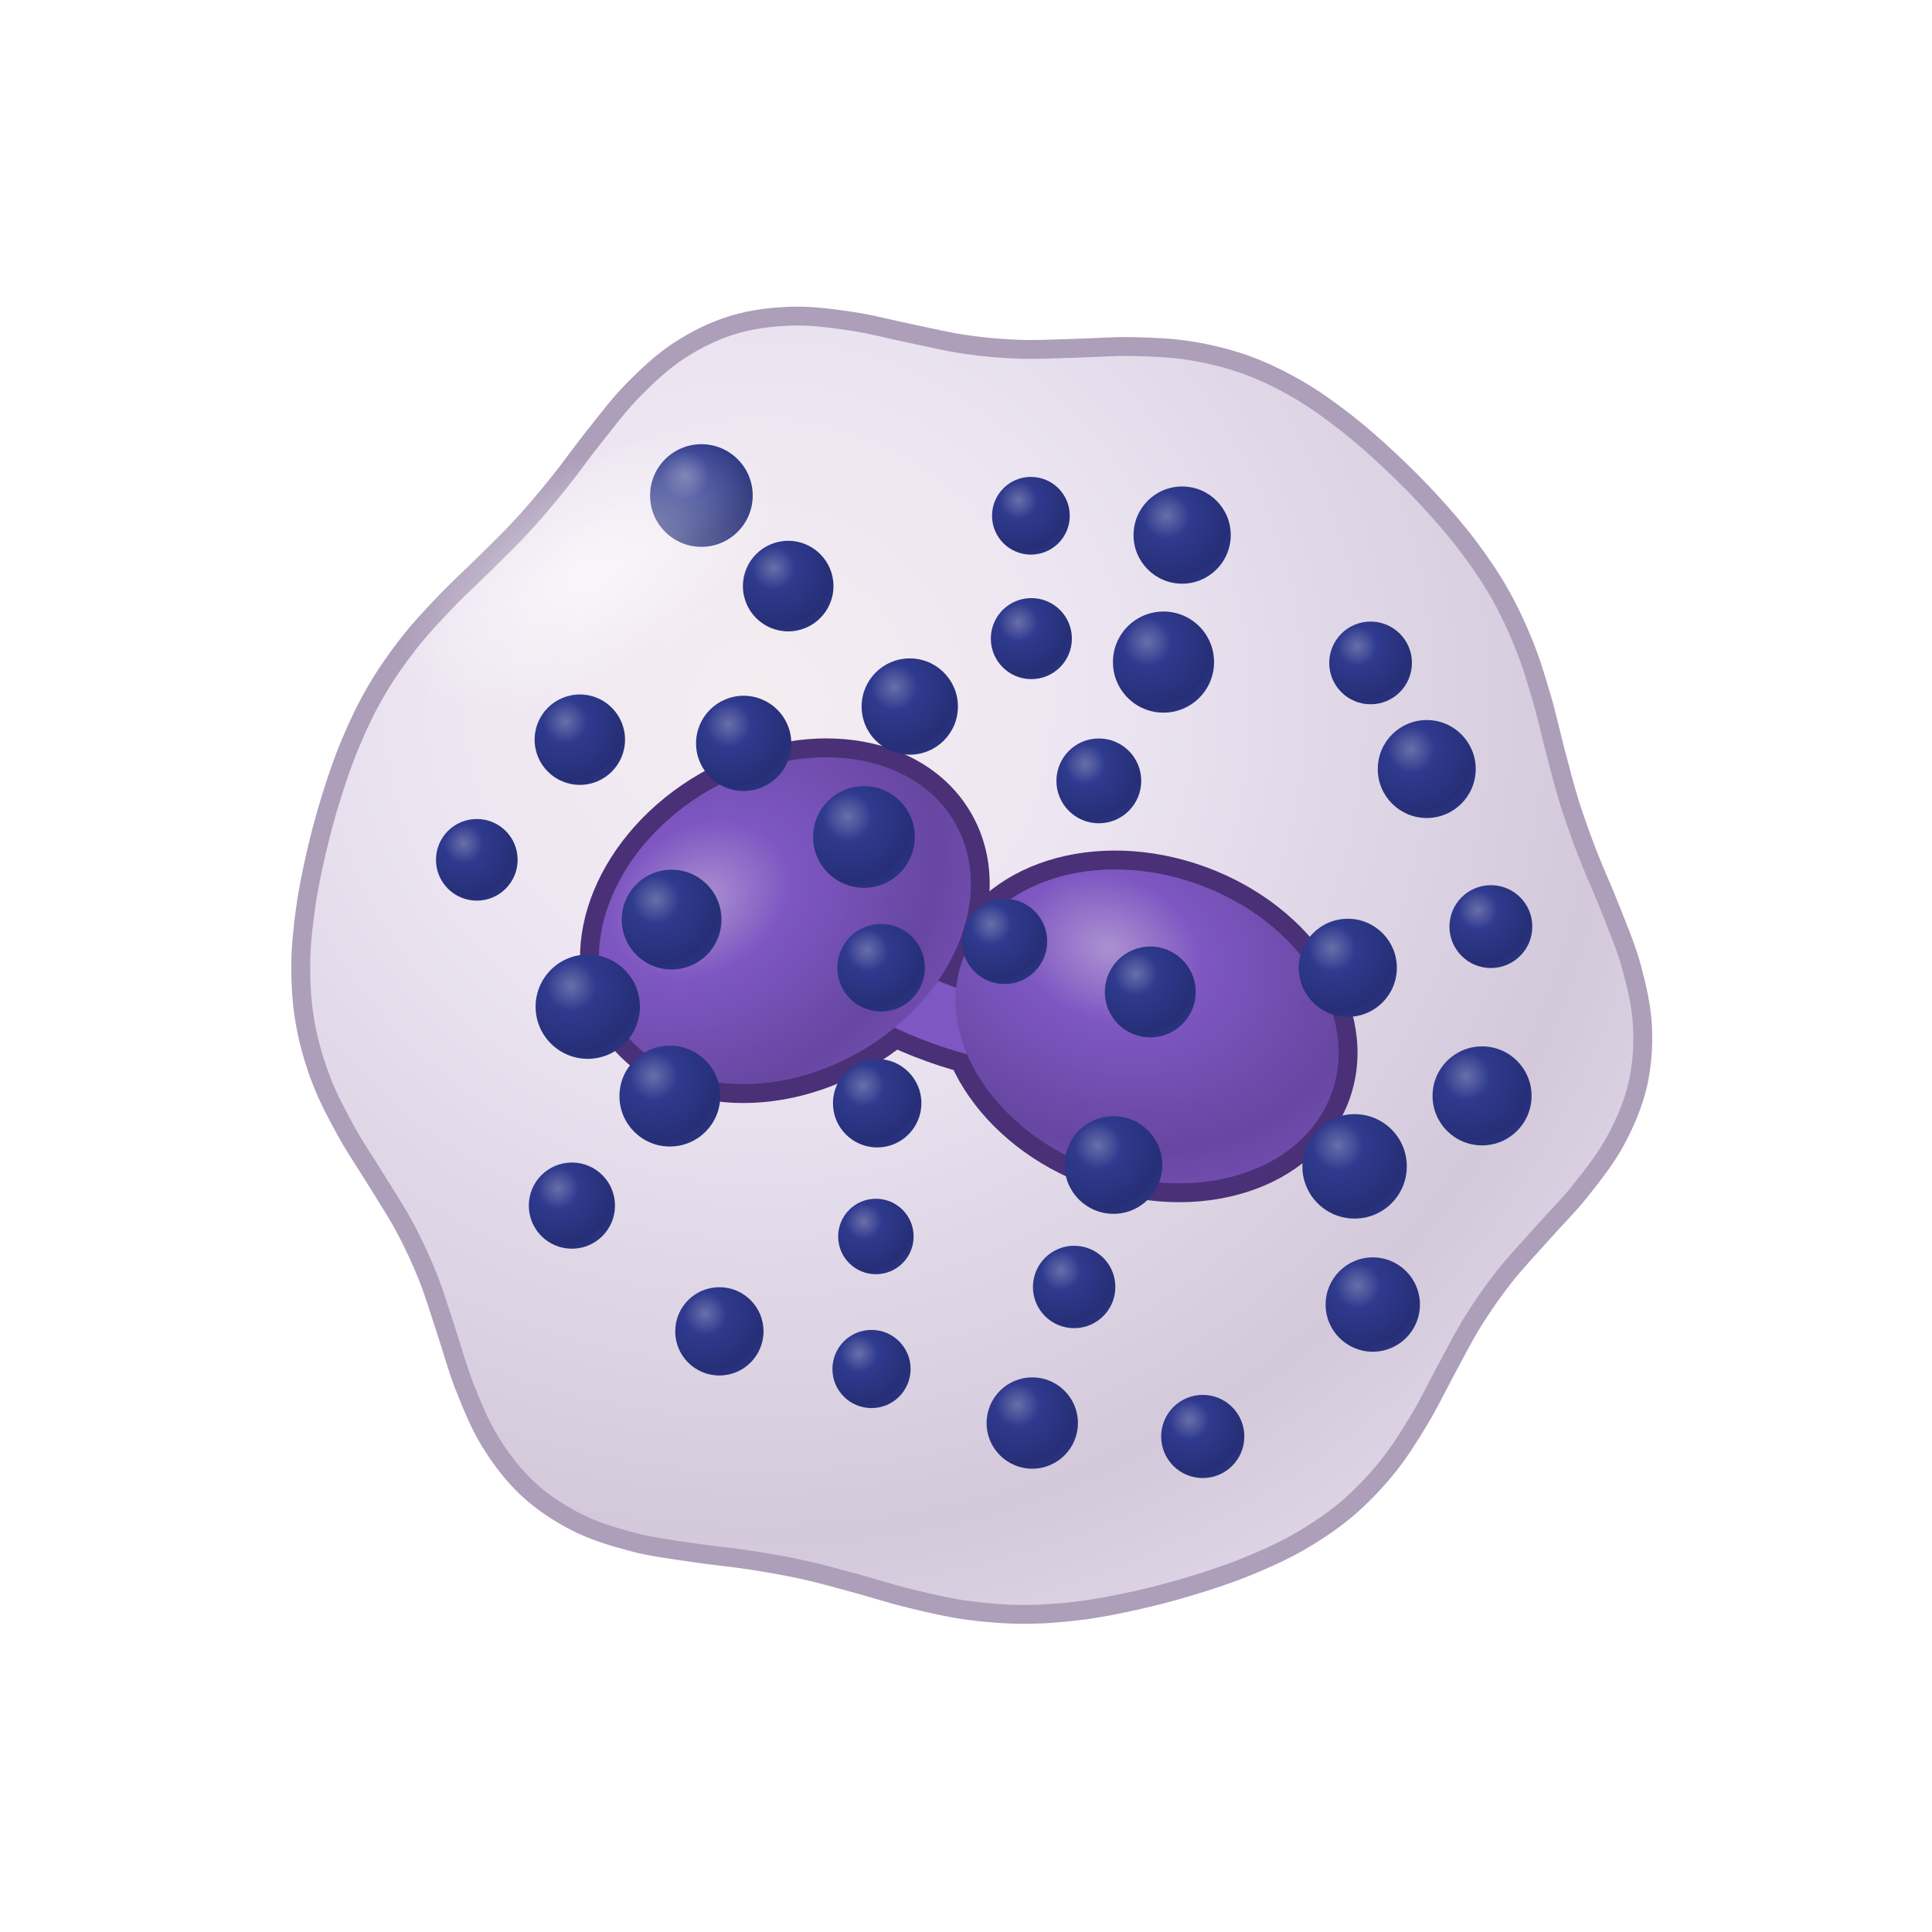
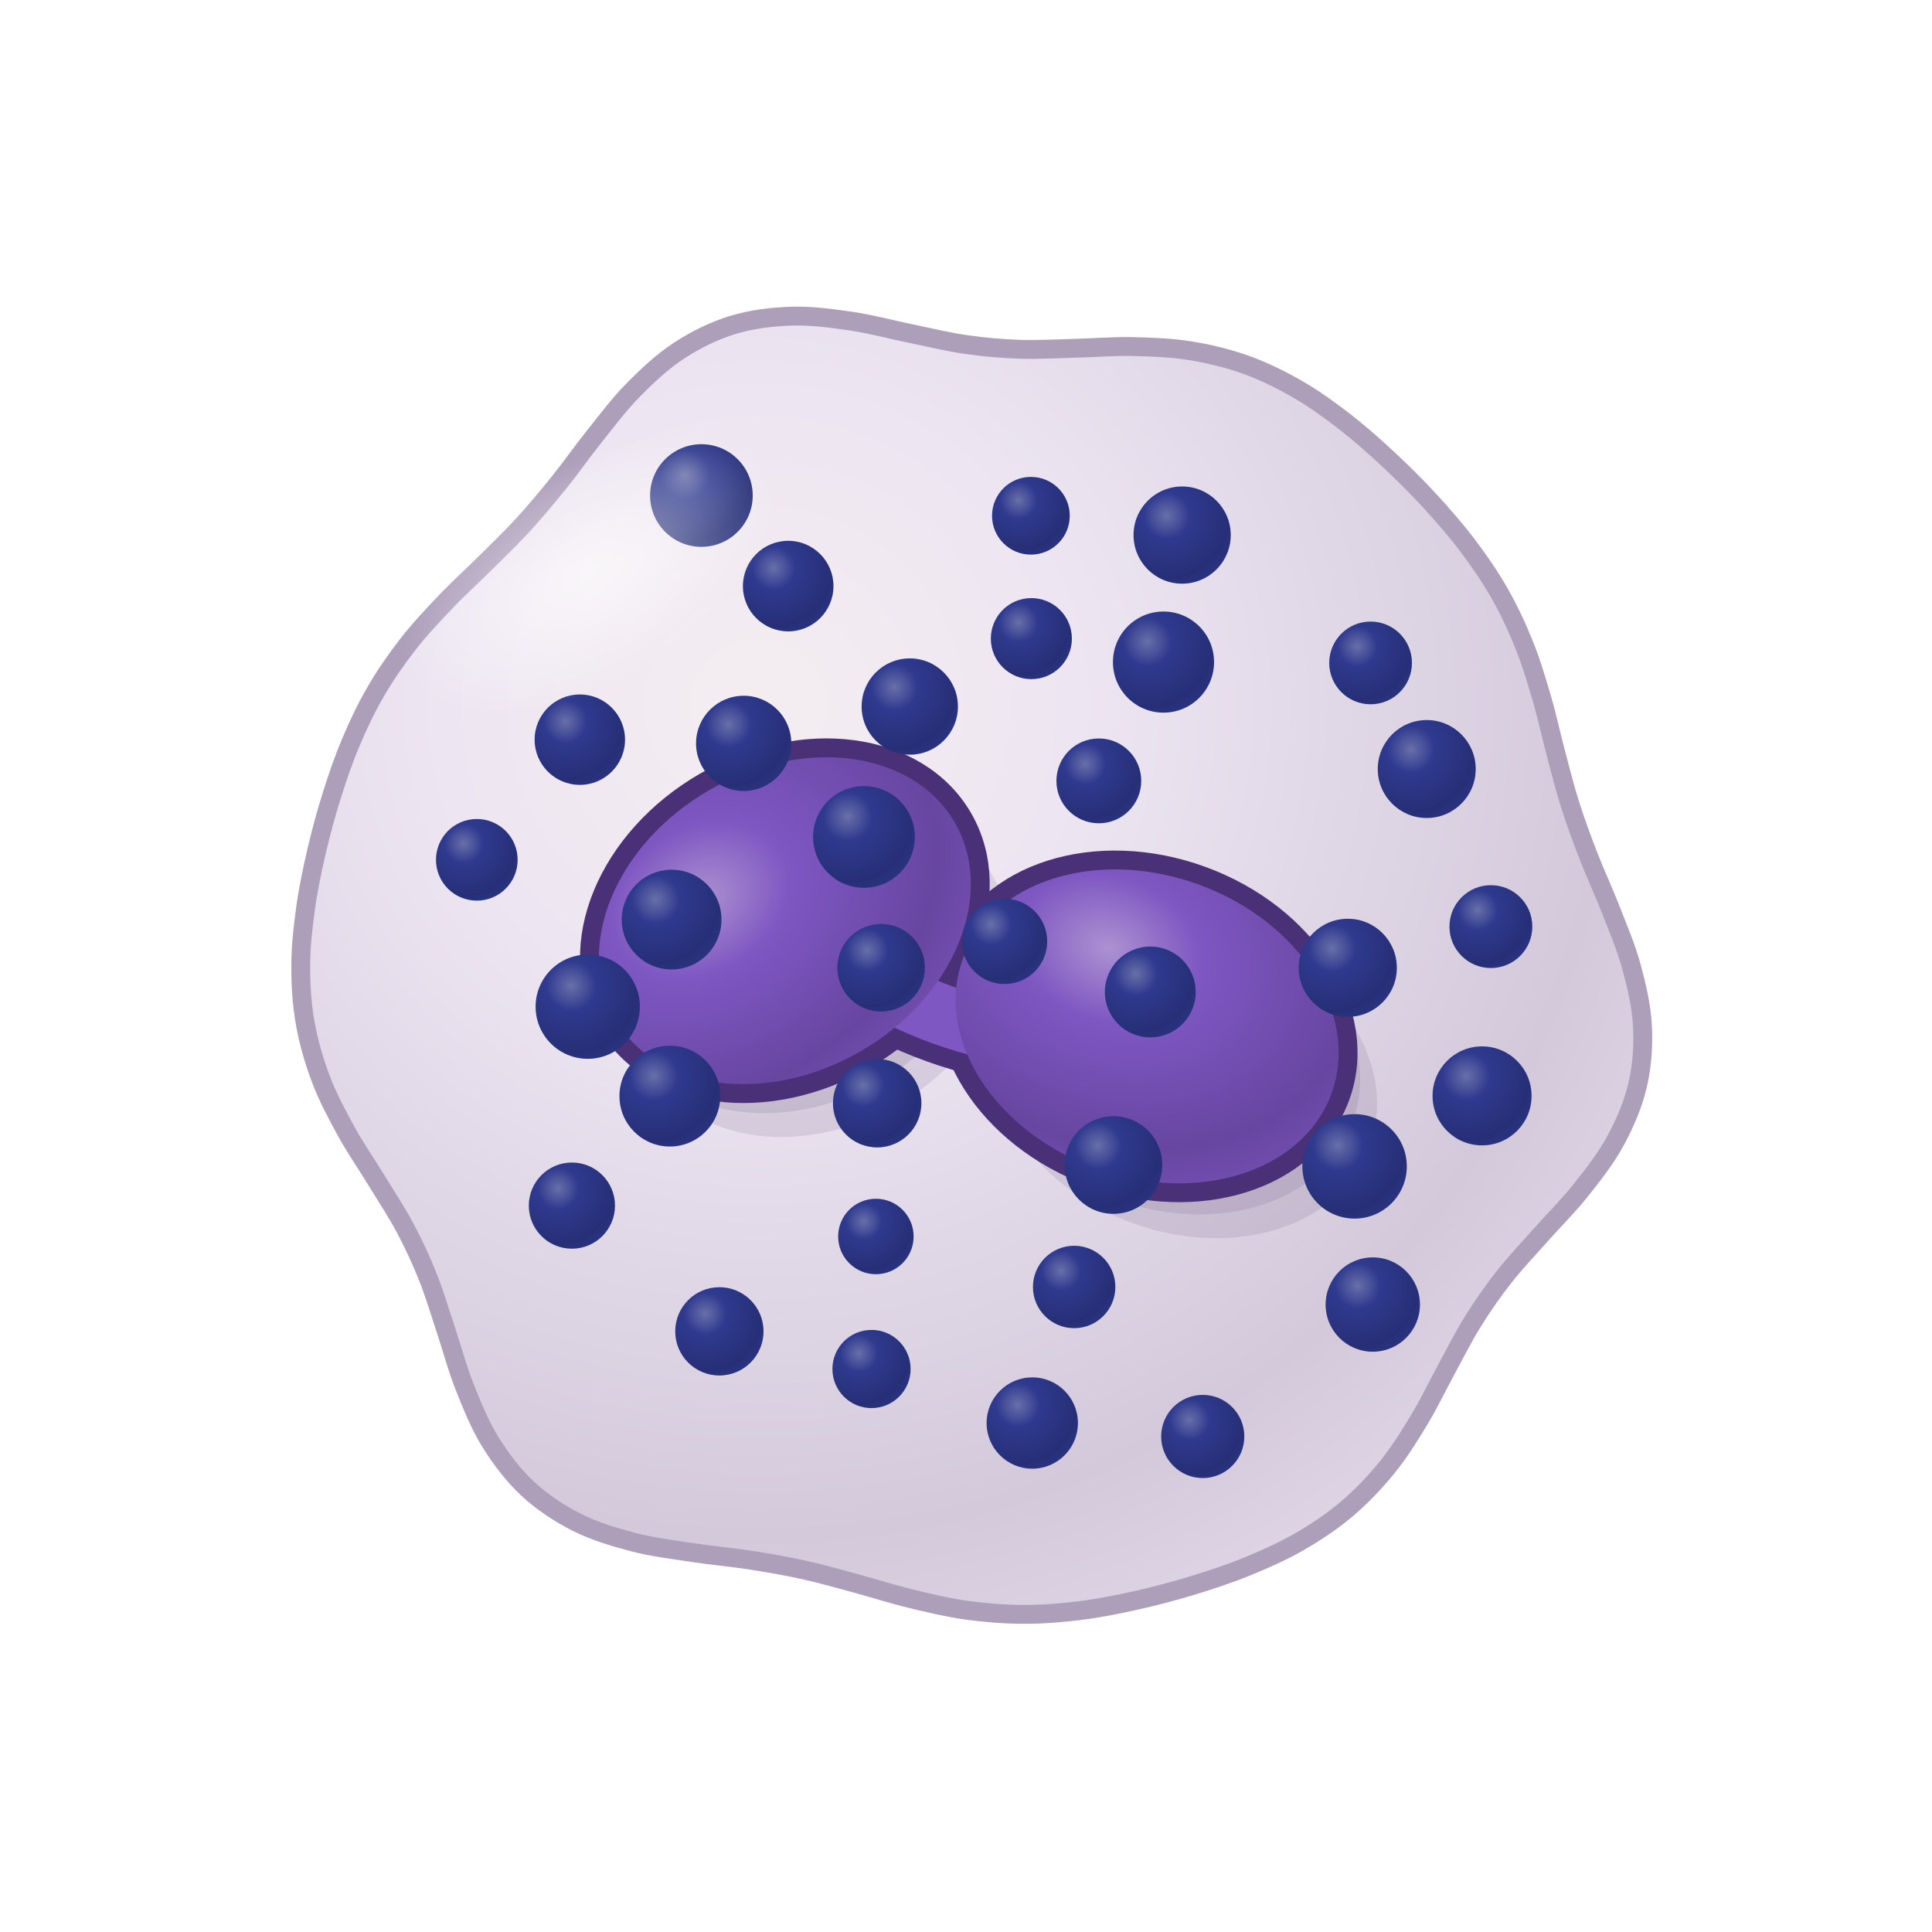
<svg xmlns="http://www.w3.org/2000/svg" viewBox="0 0 256 256" width="256" height="256" role="img" aria-labelledby="basophil-title">
  <defs>
    <radialGradient id="basophil-body" cx="0.34" cy="0.3" r="0.8">
      <stop offset="0" stop-color="#f4edf0" />
      <stop offset="0.3" stop-color="#EDE6F2" />
      <stop offset="0.8" stop-color="#d3c9db" />
      <stop offset="1" stop-color="#e0d7e7" />
    </radialGradient>
    <radialGradient id="basophil-nucleus" cx="0.34" cy="0.3" r="0.8">
      <stop offset="0" stop-color="#ac91d1" />
      <stop offset="0.3" stop-color="#7E57C2" />
      <stop offset="0.8" stop-color="#6746a1" />
      <stop offset="1" stop-color="#734fb2" />
    </radialGradient>
    <radialGradient id="basophil-granule" cx="0.34" cy="0.3" r="0.8">
      <stop offset="0" stop-color="#696fa9" />
      <stop offset="0.3" stop-color="#2F3A8F" />
      <stop offset="0.8" stop-color="#262f76" />
      <stop offset="1" stop-color="#2b3483" />
    </radialGradient>
    <radialGradient id="basophil-gloss">
      <stop offset="0" stop-color="#fff" stop-opacity="0.62" />
      <stop offset="1" stop-color="#fff" stop-opacity="0" />
    </radialGradient>
  </defs>
  <path d="M216.15 128C216.85 130.55 217.48 133.23 217.63 135.84C217.77 138.46 217.6 141.16 217.01 143.7C216.43 146.23 215.36 148.75 214.11 151.07C212.86 153.4 211.15 155.59 209.5 157.66C207.86 159.74 205.94 161.63 204.24 163.55C202.54 165.47 200.82 167.26 199.32 169.17C197.81 171.09 196.47 173.01 195.2 175.05C193.92 177.09 192.85 179.25 191.67 181.42C190.48 183.6 189.4 185.91 188.08 188.08C186.77 190.26 185.39 192.48 183.77 194.47C182.16 196.45 180.35 198.34 178.41 199.99C176.46 201.63 174.29 203.07 172.08 204.34C169.86 205.61 167.49 206.66 165.13 207.62C162.76 208.58 160.32 209.38 157.89 210.12C155.45 210.86 153 211.51 150.52 212.06C148.05 212.61 145.56 213.11 143.06 213.42C140.56 213.72 138.03 213.93 135.52 213.91C133.01 213.9 130.48 213.69 128 213.35C125.52 213 123.07 212.41 120.67 211.83C118.26 211.25 115.92 210.49 113.57 209.85C111.22 209.22 108.93 208.55 106.56 208.03C104.19 207.5 101.82 207.1 99.35 206.71C96.88 206.33 94.33 206.12 91.76 205.72C89.19 205.33 86.48 205.01 83.92 204.34C81.36 203.67 78.73 202.88 76.4 201.7C74.06 200.51 71.81 199.02 69.9 197.24C68 195.46 66.35 193.29 64.96 191.04C63.57 188.79 62.54 186.22 61.56 183.75C60.58 181.29 59.9 178.68 59.09 176.25C58.28 173.82 57.59 171.44 56.68 169.17C55.78 166.91 54.79 164.79 53.66 162.67C52.52 160.54 51.19 158.54 49.9 156.43C48.61 154.31 47.15 152.22 45.92 149.99C44.7 147.77 43.46 145.46 42.55 143.07C41.64 140.68 40.91 138.17 40.46 135.66C40 133.15 39.84 130.55 39.85 128C39.85 125.45 40.14 122.87 40.49 120.34C40.84 117.81 41.37 115.3 41.94 112.83C42.52 110.35 43.18 107.89 43.94 105.48C44.7 103.06 45.51 100.66 46.5 98.34C47.48 96.01 48.57 93.72 49.84 91.55C51.1 89.38 52.55 87.3 54.09 85.33C55.62 83.36 57.36 81.52 59.07 79.73C60.77 77.94 62.61 76.29 64.33 74.58C66.06 72.86 67.78 71.21 69.42 69.42C71.05 67.63 72.59 65.78 74.16 63.83C75.72 61.89 77.18 59.78 78.81 57.75C80.44 55.72 82.06 53.54 83.92 51.66C85.78 49.78 87.78 47.89 89.98 46.46C92.17 45.03 94.59 43.83 97.09 43.06C99.58 42.3 102.28 41.97 104.93 41.89C107.57 41.81 110.32 42.2 112.94 42.58C115.56 42.97 118.16 43.69 120.67 44.2C123.18 44.71 125.59 45.31 128 45.65C130.41 46 132.74 46.2 135.15 46.28C137.55 46.36 139.96 46.21 142.43 46.15C144.91 46.09 147.45 45.87 149.99 45.92C152.53 45.98 155.15 46.06 157.68 46.47C160.2 46.87 162.74 47.49 165.14 48.35C167.54 49.22 169.87 50.38 172.08 51.66C174.28 52.94 176.37 54.47 178.39 56.04C180.4 57.61 182.31 59.32 184.17 61.06C186.03 62.8 187.83 64.6 189.54 66.46C191.25 68.33 192.92 70.24 194.44 72.25C195.96 74.26 197.4 76.35 198.65 78.53C199.89 80.71 200.98 83.01 201.91 85.33C202.85 87.64 203.57 90.06 204.27 92.44C204.97 94.81 205.48 97.22 206.1 99.57C206.73 101.93 207.29 104.24 208.03 106.56C208.76 108.87 209.59 111.13 210.49 113.45C211.39 115.78 212.49 118.1 213.43 120.53C214.37 122.95 215.45 125.45 216.15 128Z" fill="url(#basophil-body)" stroke="#ad9eba" stroke-width="2.5" />
+   <g transform="translate(2.75 3.85)">
+     <path d="M126.52 109A26 20 -30 1 0 81.48 135A26 20 -30 1 0 126.52 109ZM176.43 144.89A26 20 20 1 0 127.57 127.11A26 20 20 1 0 176.43 144.89Z" fill="#583c6f" opacity="0.13" />
+   </g>
+   <g transform="translate(5 7)">
+     <path d="M126.52 109A26 20 -30 1 0 81.48 135A26 20 -30 1 0 126.52 109ZM176.43 144.89A26 20 20 1 0 127.57 127.11A26 20 20 1 0 176.43 144.89Z" fill="#583c6f" opacity="0.13" />
+   </g>
  <path d="M104 122Q128 142 152 136" fill="none" stroke="#4a3076" stroke-width="13" stroke-linecap="round" />
  <ellipse cx="104" cy="122" rx="26" ry="20" transform="rotate(-30 104 122)" fill="#4a3076" stroke="#4a3076" stroke-width="5" />
  <ellipse cx="152" cy="136" rx="26" ry="20" transform="rotate(20 152 136)" fill="#4a3076" stroke="#4a3076" stroke-width="5" />
  <path d="M104 122Q128 142 152 136" fill="none" stroke="#7E57C2" stroke-width="8" stroke-linecap="round" />
  <ellipse cx="104" cy="122" rx="26" ry="20" transform="rotate(-30 104 122)" fill="url(#basophil-nucleus)" />
  <ellipse cx="152" cy="136" rx="26" ry="20" transform="rotate(20 152 136)" fill="url(#basophil-nucleus)" />
  <circle cx="196.38" cy="145.21" r="6.56" fill="url(#basophil-granule)" />
  <circle cx="116.06" cy="163.84" r="5" fill="url(#basophil-granule)" />
  <circle cx="115.48" cy="181.4" r="5.18" fill="url(#basophil-granule)" />
  <circle cx="147.54" cy="154.37" r="6.47" fill="url(#basophil-granule)" />
  <circle cx="179.49" cy="154.55" r="6.92" fill="url(#basophil-granule)" />
  <circle cx="77.88" cy="133.39" r="6.91" fill="url(#basophil-granule)" />
  <circle cx="142.33" cy="170.53" r="5.46" fill="url(#basophil-granule)" />
  <circle cx="95.32" cy="176.41" r="5.85" fill="url(#basophil-granule)" />
  <circle cx="156.64" cy="70.9" r="6.44" fill="url(#basophil-granule)" />
  <circle cx="152.42" cy="131.44" r="6.02" fill="url(#basophil-granule)" />
  <circle cx="178.59" cy="128.24" r="6.5" fill="url(#basophil-granule)" />
  <circle cx="133.11" cy="124.74" r="5.65" fill="url(#basophil-granule)" />
  <circle cx="154.17" cy="87.73" r="6.7" fill="url(#basophil-granule)" />
  <circle cx="181.61" cy="87.84" r="5.48" fill="url(#basophil-granule)" />
  <circle cx="88.76" cy="145.24" r="6.68" fill="url(#basophil-granule)" />
  <circle cx="98.54" cy="98.5" r="6.31" fill="url(#basophil-granule)" />
  <circle cx="120.55" cy="93.62" r="6.38" fill="url(#basophil-granule)" />
  <circle cx="104.44" cy="77.66" r="6" fill="url(#basophil-granule)" />
  <circle cx="92.94" cy="65.66" r="6.8" fill="url(#basophil-granule)" />
  <circle cx="159.37" cy="190.34" r="5.51" fill="url(#basophil-granule)" />
  <circle cx="145.6" cy="103.47" r="5.62" fill="url(#basophil-granule)" />
  <circle cx="116.75" cy="128.23" r="5.8" fill="url(#basophil-granule)" />
  <circle cx="189.05" cy="101.9" r="6.49" fill="url(#basophil-granule)" />
  <circle cx="76.83" cy="98.01" r="5.99" fill="url(#basophil-granule)" />
  <circle cx="181.9" cy="172.86" r="6.25" fill="url(#basophil-granule)" />
  <circle cx="75.78" cy="159.75" r="5.71" fill="url(#basophil-granule)" />
  <circle cx="88.99" cy="121.85" r="6.61" fill="url(#basophil-granule)" />
  <circle cx="116.23" cy="146.18" r="5.86" fill="url(#basophil-granule)" />
  <circle cx="136.66" cy="84.62" r="5.37" fill="url(#basophil-granule)" />
  <circle cx="136.78" cy="188.56" r="6.05" fill="url(#basophil-granule)" />
  <circle cx="114.48" cy="110.9" r="6.74" fill="url(#basophil-granule)" />
  <circle cx="136.6" cy="68.34" r="5.15" fill="url(#basophil-granule)" />
  <circle cx="197.55" cy="122.78" r="5.49" fill="url(#basophil-granule)" />
  <circle cx="63.18" cy="113.93" r="5.41" fill="url(#basophil-granule)" />
  <ellipse cx="78" cy="76" rx="27.5" ry="14.5" transform="rotate(-30 78 76)" fill="url(#basophil-gloss)" />
</svg>
